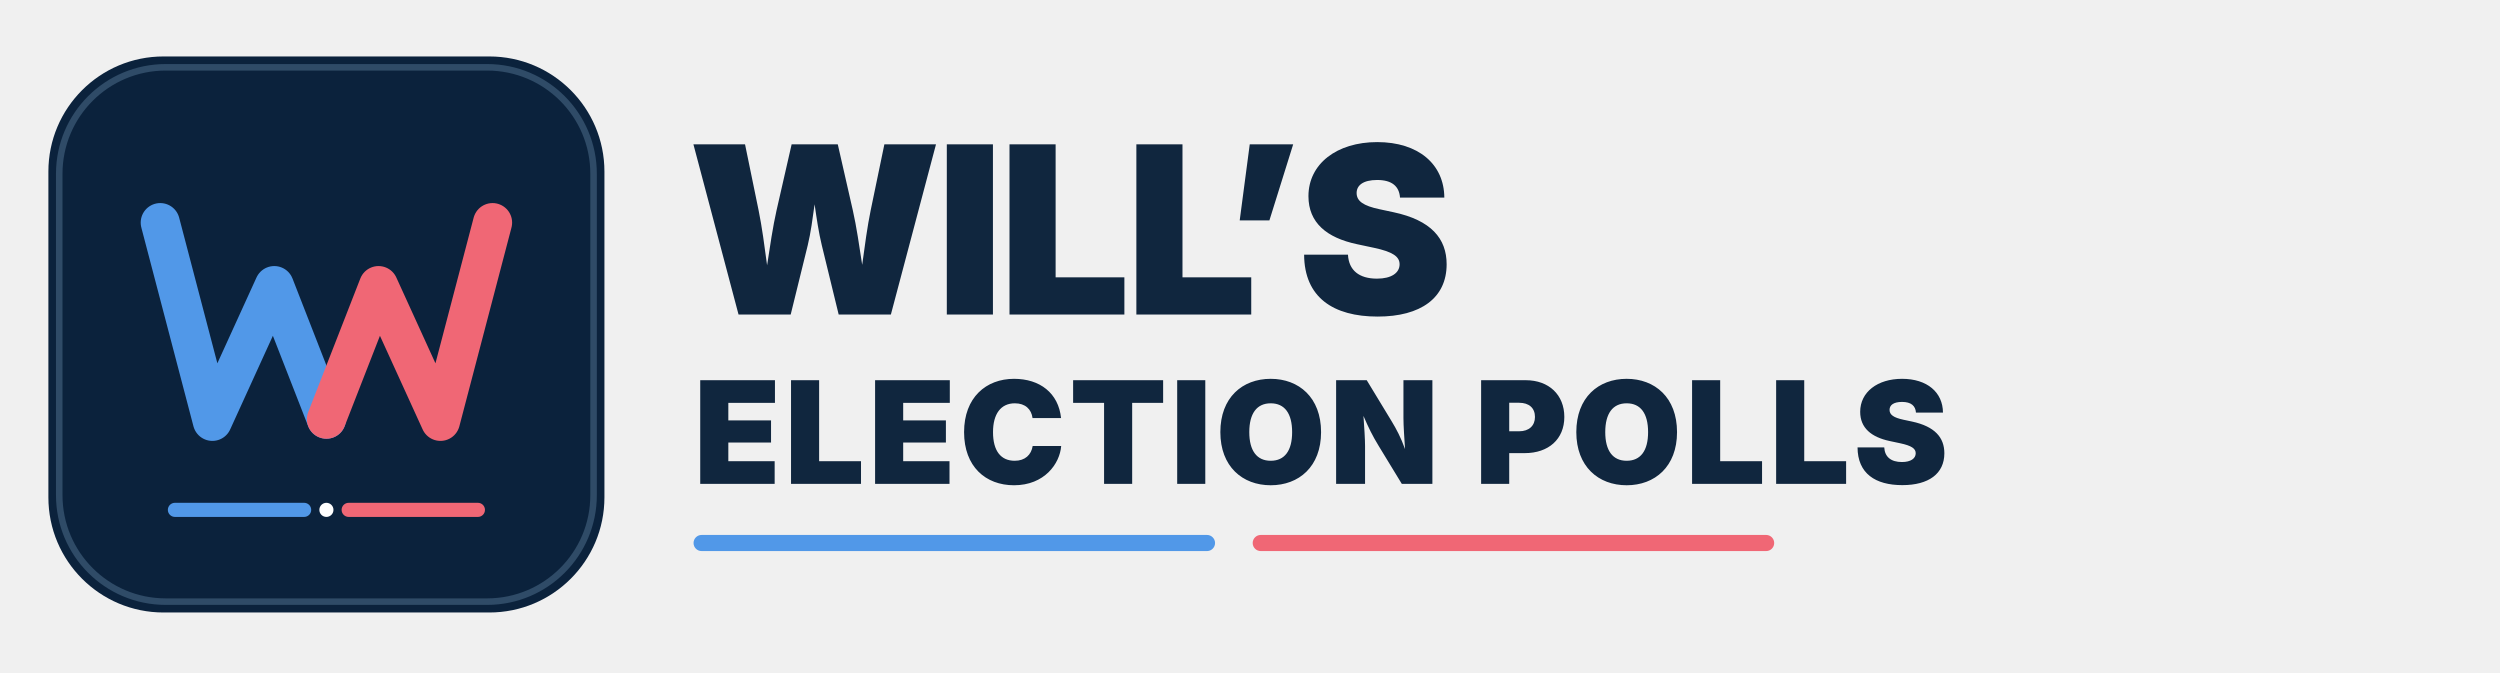
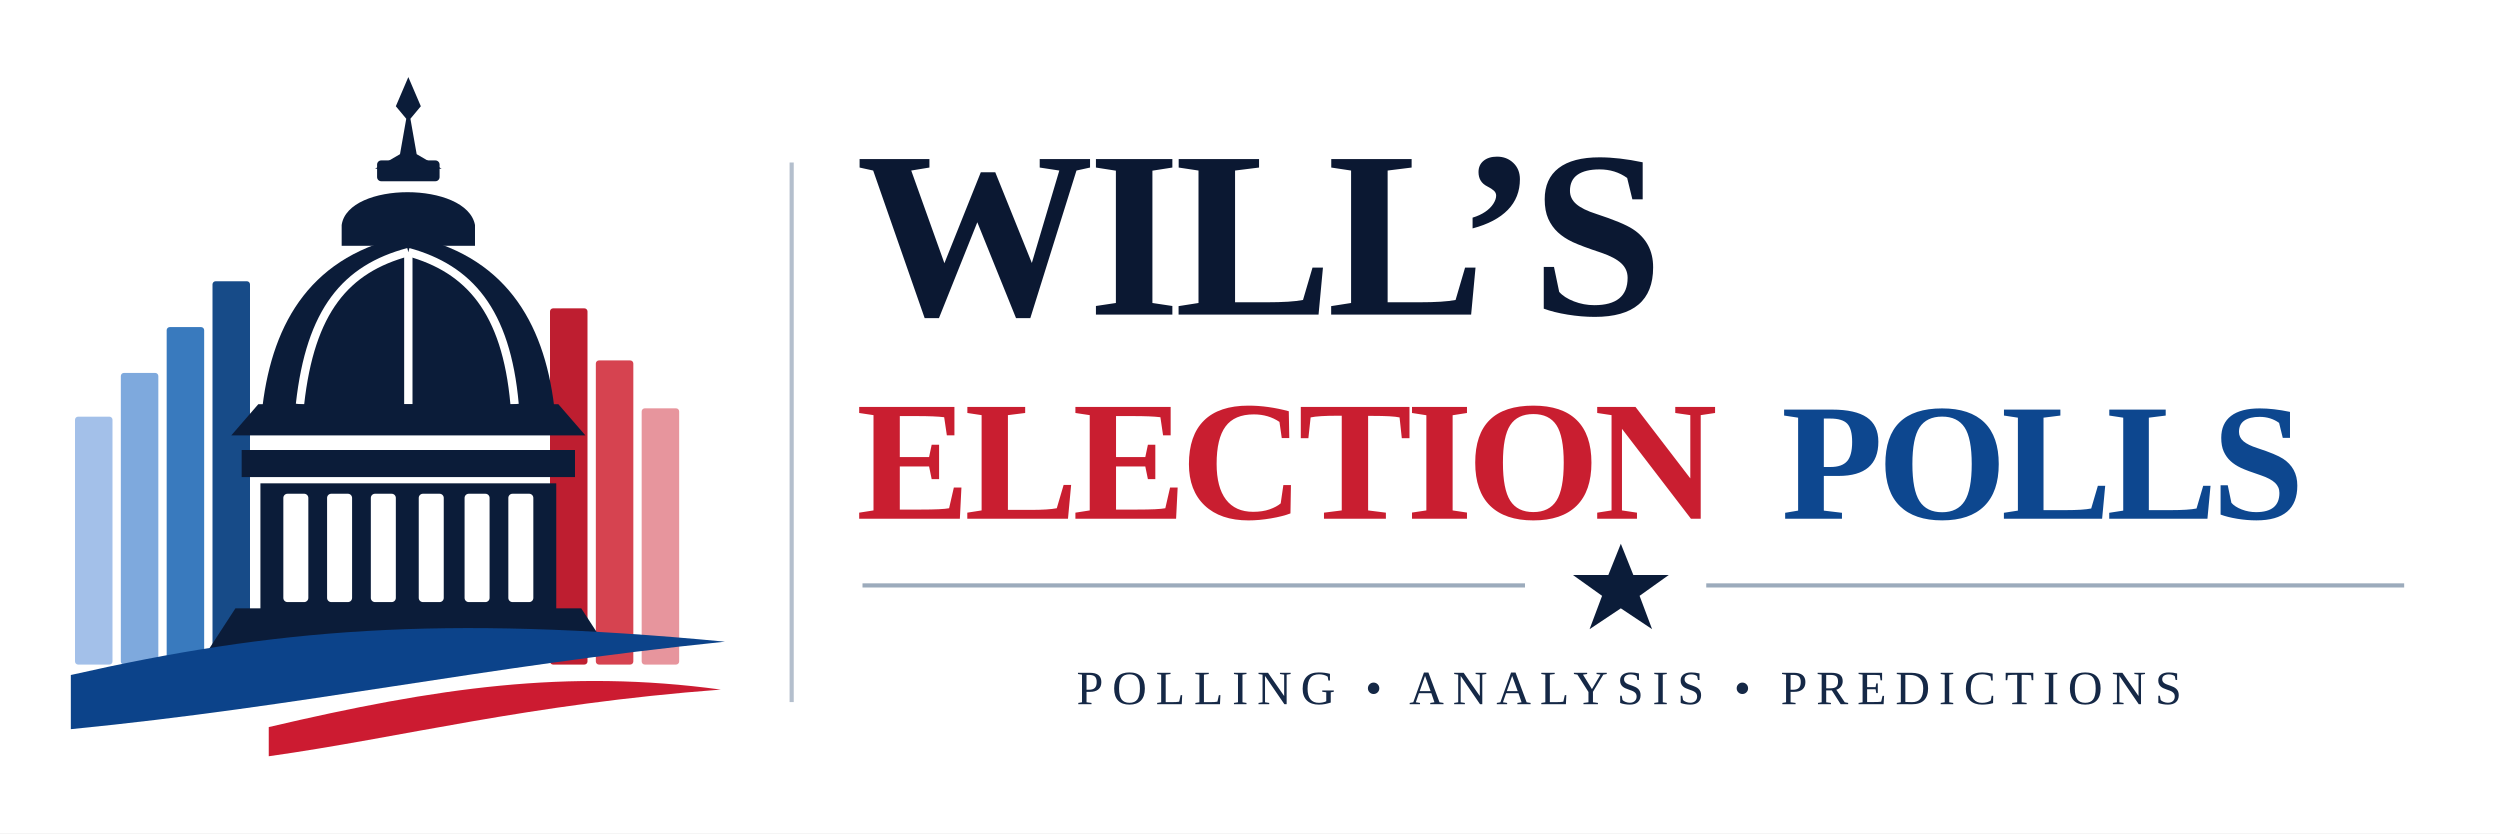
- <svg xmlns="http://www.w3.org/2000/svg" viewBox="0 0 930 250" role="img" aria-labelledby="title desc">
-   <g transform="translate(18 21) scale(.404)">
-     <rect width="512" height="512" rx="106" fill="#0b223c" />
-     <rect x="10" y="10" width="492" height="492" rx="98" fill="none" stroke="#42617e" stroke-width="6" opacity=".65" />
-     <path d="M103 153 L151 336 L208 211 L256 334" fill="none" stroke="#5198e8" stroke-width="36" stroke-linecap="round" stroke-linejoin="round" />
-     <path d="M256 334 L304 211 L361 336 L409 153" fill="none" stroke="#f06775" stroke-width="36" stroke-linecap="round" stroke-linejoin="round" />
-     <rect x="110" y="411" width="132" height="13" rx="6.5" fill="#5198e8" />
-     <rect x="270" y="411" width="132" height="13" rx="6.5" fill="#f06775" />
-     <circle cx="256" cy="417.5" r="6.5" fill="#ffffff" />
+ <svg xmlns="http://www.w3.org/2000/svg" viewBox="0 0 1200 400" role="img" aria-labelledby="logo-title logo-desc">
+   <rect width="1200" height="400" fill="#fff" />
+   <g transform="translate(16 10)">
+     <g opacity=".98">
+       <rect x="20" y="190" width="18" height="119" rx="1.5" fill="#a1bfe9" />
+       <rect x="42" y="169" width="18" height="140" rx="1.5" fill="#7ba7dc" />
+       <rect x="64" y="147" width="18" height="162" rx="1.5" fill="#3577bd" />
+       <rect x="86" y="125" width="18" height="184" rx="1.5" fill="#124786" />
+       <rect x="248" y="138" width="18" height="171" rx="1.5" fill="#bd1a2c" />
+       <rect x="270" y="163" width="18" height="146" rx="1.5" fill="#d53f4c" />
+       <rect x="292" y="186" width="18" height="123" rx="1.5" fill="#e7939b" />
+     </g>
+     <g fill="#0b1c39" stroke="#fff" stroke-width="3" stroke-linejoin="round">
+       <path d="M180 27 l-6 14 5 6 -3 17 -12 7 h32 l-12-7 -3-17 5-6z" stroke="none" />
+       <rect x="165" y="67" width="30" height="10" rx="2" stroke="none" />
+       <path d="M148 98 C151 77 208 77 212 98 L212 108 H148Z" stroke="none" />
+       <path d="M110 185 C115 144 134 112 180 103 C226 112 245 144 250 185 Z" stroke="none" />
+       <path d="M128 184 C133 139 150 119 180 111" fill="none" stroke="#fff" stroke-width="4" />
+       <path d="M231 184 C227 139 209 119 180 111" fill="none" stroke="#fff" stroke-width="4" />
+       <path d="M180 111 V184" stroke="#fff" stroke-width="4" />
+       <path d="M108 184 H252 L265 199 H95Z" stroke="none" />
+       <path d="M100 206 H260 V219 H100Z" stroke="none" />
+       <path d="M109 222 H251 V283 H109Z" stroke="none" />
+       <g stroke="none">
+         <rect x="120" y="227" width="12" height="52" rx="2" fill="#fff" />
+         <rect x="141" y="227" width="12" height="52" rx="2" fill="#fff" />
+         <rect x="162" y="227" width="12" height="52" rx="2" fill="#fff" />
+         <rect x="185" y="227" width="12" height="52" rx="2" fill="#fff" />
+         <rect x="207" y="227" width="12" height="52" rx="2" fill="#fff" />
+         <rect x="228" y="227" width="12" height="52" rx="2" fill="#fff" />
+       </g>
+       <path d="M97 282 H263 L276 302 H84Z" stroke="none" />
+     </g>
+     <path d="M18 314 C115 292 195 285 332 298 C215 310 130 329 18 340Z" fill="#0c438a" />
+     <path d="M113 339 C194 320 256 311 330 321 C237 328 177 344 113 353Z" fill="#cc1b31" />
  </g>
-   <g font-family="Inter,Arial,Helvetica,sans-serif" font-weight="900" fill="#10263e">
-     <text x="256" y="117" font-size="87" letter-spacing="-2">WILL’S</text>
-     <text x="258" y="180" font-size="53" letter-spacing="1.3">ELECTION POLLS</text>
+   <line x1="380" y1="78" x2="380" y2="337" stroke="#b4bfcd" stroke-width="2" />
+   <g font-family="Georgia,Times New Roman,serif" font-weight="700" letter-spacing="-2.8">
+     <text x="411" y="151" font-size="114" fill="#0b1832">WILL’S</text>
+     <text x="411" y="249" font-size="82" fill="#c91e30">ELECTION</text>
+     <text x="855" y="249" font-size="80" fill="#0d478f">POLLS</text>
  </g>
-   <rect x="258" y="199" width="194" height="6" rx="3" fill="#5198e8" />
-   <rect x="466" y="199" width="194" height="6" rx="3" fill="#f06775" />
+   <line x1="414" y1="281" x2="732" y2="281" stroke="#9cabbc" stroke-width="2" />
+   <path d="M778 261 L784 276 L801 276 L787 286 L793 302 L778 292 L763 302 L769 286 L755 276 L772 276 Z" fill="#0b1c39" />
+   <line x1="819" y1="281" x2="1154" y2="281" stroke="#9cabbc" stroke-width="2" />
+   <text x="782" y="338" fill="#152846" text-anchor="middle" font-family="Georgia,Times New Roman,serif" font-size="23" letter-spacing="4.3">POLLING  •  ANALYSIS  •  PREDICTIONS</text>
</svg>
